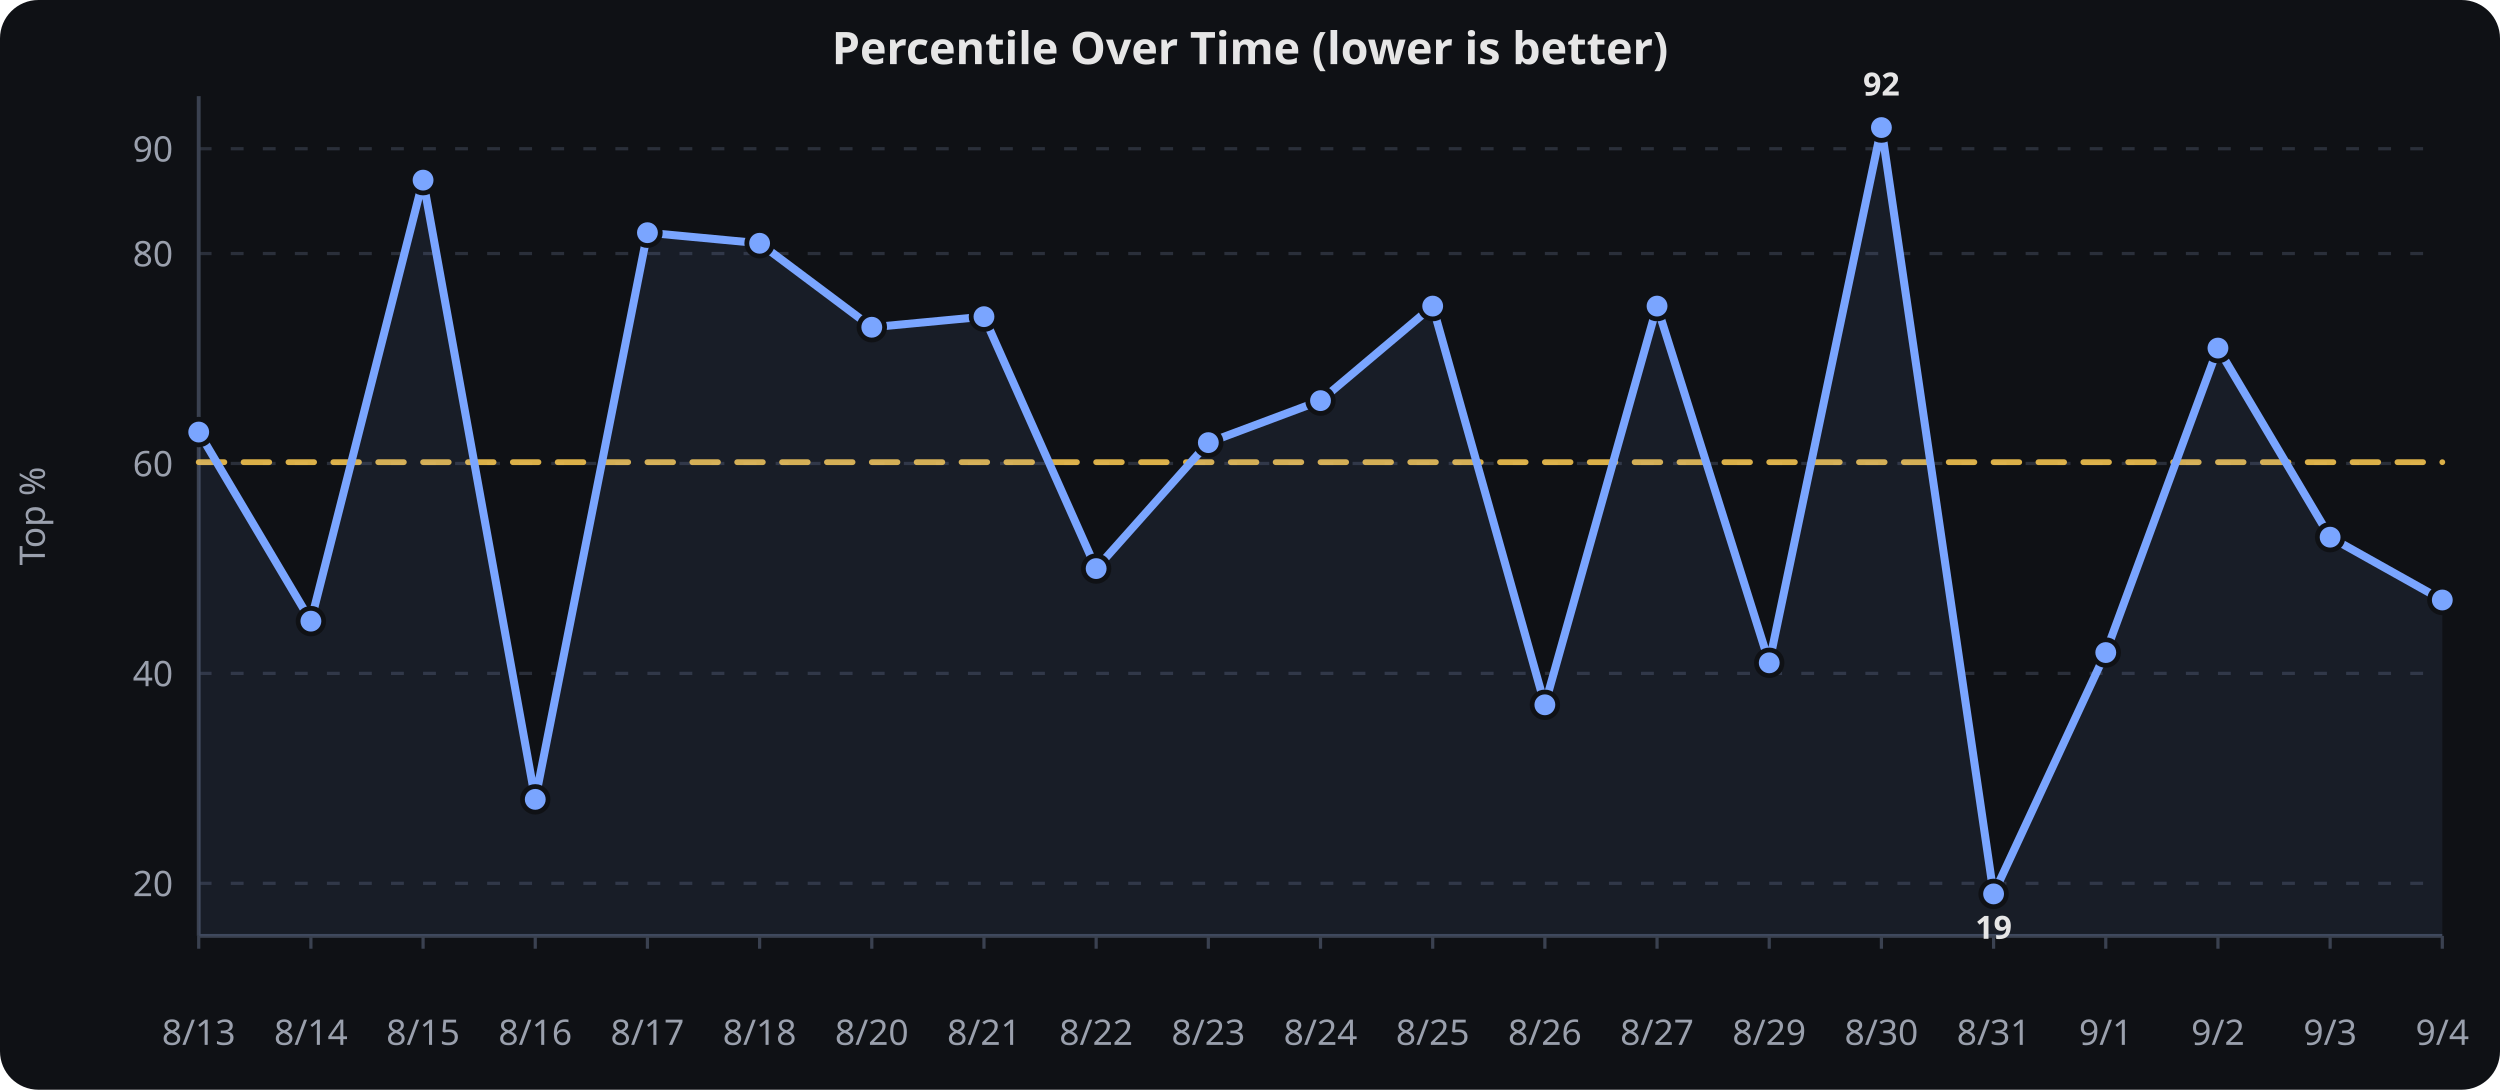
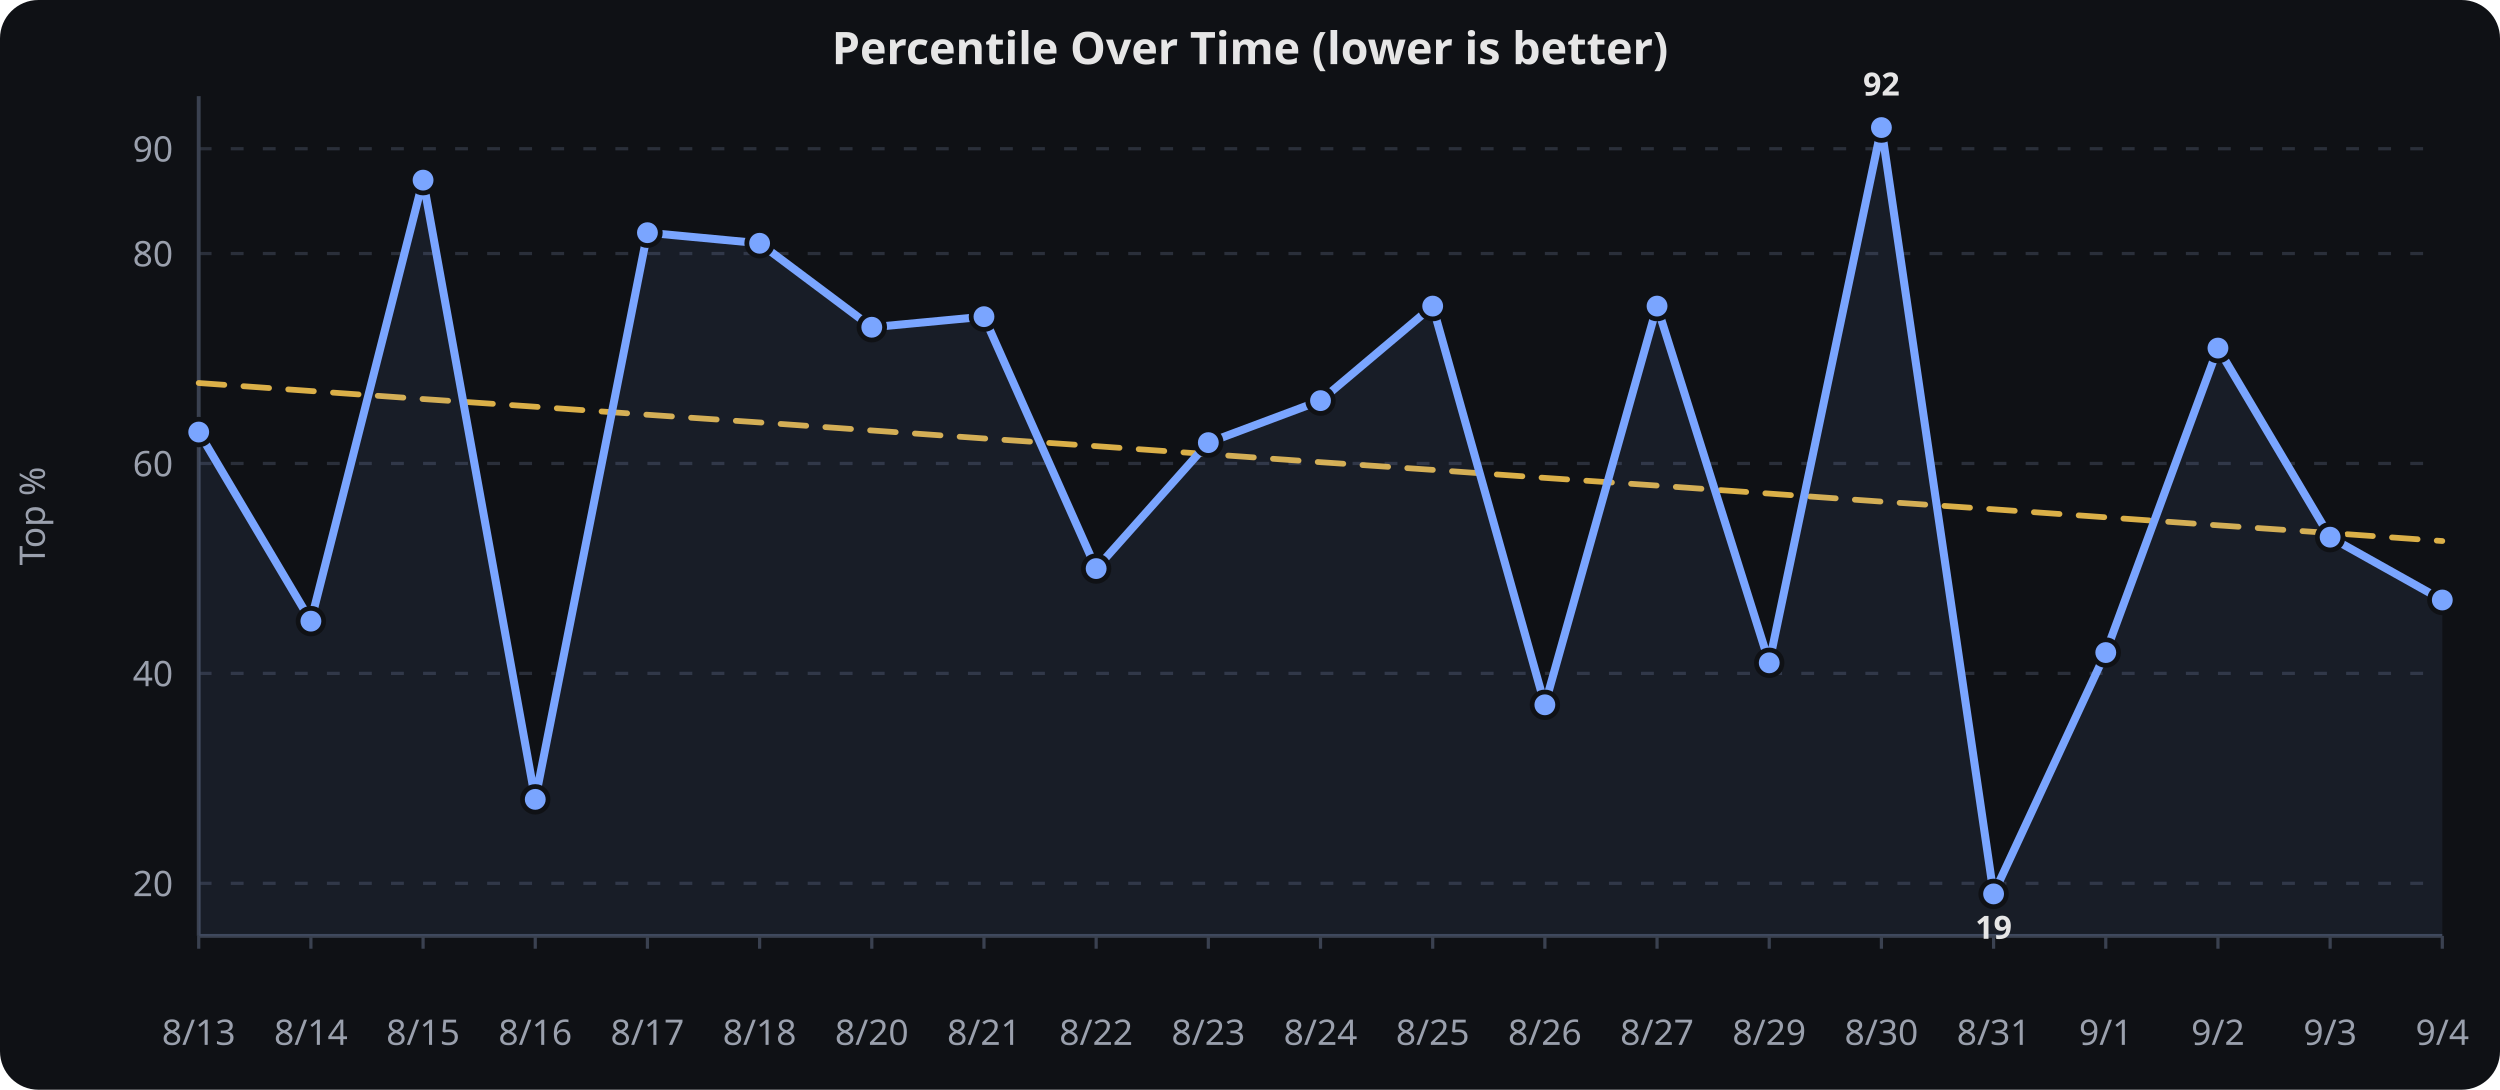
<svg xmlns="http://www.w3.org/2000/svg" viewBox="0 0 780 340" width="100%" height="340" role="img" aria-label="Percentile Over Time (lower is better)">
  <rect width="780" height="340" fill="#0f1115" rx="12" />
  <text x="390.0" y="20" text-anchor="middle" font-family="sans-serif" font-size="14" font-weight="600" fill="#e6e6e6">Percentile Over Time (lower is better)</text>
  <line x1="62" x2="762" y1="275.6" y2="275.6" stroke="#2a2f3a" stroke-width="1" stroke-dasharray="4 6" />
  <text x="54" y="279.6" text-anchor="end" font-family="sans-serif" font-size="11" fill="#9aa0ad">20</text>
  <line x1="62" x2="762" y1="210.1" y2="210.1" stroke="#2a2f3a" stroke-width="1" stroke-dasharray="4 6" />
  <text x="54" y="214.1" text-anchor="end" font-family="sans-serif" font-size="11" fill="#9aa0ad">40</text>
  <line x1="62" x2="762" y1="144.6" y2="144.6" stroke="#2a2f3a" stroke-width="1" stroke-dasharray="4 6" />
  <text x="54" y="148.6" text-anchor="end" font-family="sans-serif" font-size="11" fill="#9aa0ad">60</text>
  <line x1="62" x2="762" y1="79.1" y2="79.1" stroke="#2a2f3a" stroke-width="1" stroke-dasharray="4 6" />
  <text x="54" y="83.1" text-anchor="end" font-family="sans-serif" font-size="11" fill="#9aa0ad">80</text>
  <line x1="62" x2="762" y1="46.4" y2="46.4" stroke="#2a2f3a" stroke-width="1" stroke-dasharray="4 6" />
  <text x="54" y="50.4" text-anchor="end" font-family="sans-serif" font-size="11" fill="#9aa0ad">90</text>
  <line x1="62.0" x2="62.0" y1="292" y2="296" stroke="#3a4150" stroke-width="1" />
  <text x="62.0" y="326" text-anchor="middle" font-family="sans-serif" font-size="11" fill="#9aa0ad">8/13</text>
  <line x1="97.0" x2="97.0" y1="292" y2="296" stroke="#3a4150" stroke-width="1" />
  <text x="97.0" y="326" text-anchor="middle" font-family="sans-serif" font-size="11" fill="#9aa0ad">8/14</text>
  <line x1="132.0" x2="132.0" y1="292" y2="296" stroke="#3a4150" stroke-width="1" />
  <text x="132.0" y="326" text-anchor="middle" font-family="sans-serif" font-size="11" fill="#9aa0ad">8/15</text>
  <line x1="167.0" x2="167.0" y1="292" y2="296" stroke="#3a4150" stroke-width="1" />
  <text x="167.0" y="326" text-anchor="middle" font-family="sans-serif" font-size="11" fill="#9aa0ad">8/16</text>
  <line x1="202.0" x2="202.0" y1="292" y2="296" stroke="#3a4150" stroke-width="1" />
  <text x="202.0" y="326" text-anchor="middle" font-family="sans-serif" font-size="11" fill="#9aa0ad">8/17</text>
  <line x1="237.0" x2="237.0" y1="292" y2="296" stroke="#3a4150" stroke-width="1" />
  <text x="237.0" y="326" text-anchor="middle" font-family="sans-serif" font-size="11" fill="#9aa0ad">8/18</text>
  <line x1="272.0" x2="272.0" y1="292" y2="296" stroke="#3a4150" stroke-width="1" />
  <text x="272.0" y="326" text-anchor="middle" font-family="sans-serif" font-size="11" fill="#9aa0ad">8/20</text>
  <line x1="307.0" x2="307.0" y1="292" y2="296" stroke="#3a4150" stroke-width="1" />
  <text x="307.0" y="326" text-anchor="middle" font-family="sans-serif" font-size="11" fill="#9aa0ad">8/21</text>
  <line x1="342.0" x2="342.0" y1="292" y2="296" stroke="#3a4150" stroke-width="1" />
  <text x="342.0" y="326" text-anchor="middle" font-family="sans-serif" font-size="11" fill="#9aa0ad">8/22</text>
  <line x1="377.0" x2="377.0" y1="292" y2="296" stroke="#3a4150" stroke-width="1" />
  <text x="377.0" y="326" text-anchor="middle" font-family="sans-serif" font-size="11" fill="#9aa0ad">8/23</text>
  <line x1="412.0" x2="412.0" y1="292" y2="296" stroke="#3a4150" stroke-width="1" />
  <text x="412.0" y="326" text-anchor="middle" font-family="sans-serif" font-size="11" fill="#9aa0ad">8/24</text>
  <line x1="447.0" x2="447.0" y1="292" y2="296" stroke="#3a4150" stroke-width="1" />
  <text x="447.0" y="326" text-anchor="middle" font-family="sans-serif" font-size="11" fill="#9aa0ad">8/25</text>
  <line x1="482.0" x2="482.0" y1="292" y2="296" stroke="#3a4150" stroke-width="1" />
  <text x="482.0" y="326" text-anchor="middle" font-family="sans-serif" font-size="11" fill="#9aa0ad">8/26</text>
  <line x1="517.0" x2="517.0" y1="292" y2="296" stroke="#3a4150" stroke-width="1" />
  <text x="517.0" y="326" text-anchor="middle" font-family="sans-serif" font-size="11" fill="#9aa0ad">8/27</text>
  <line x1="552.0" x2="552.0" y1="292" y2="296" stroke="#3a4150" stroke-width="1" />
  <text x="552.0" y="326" text-anchor="middle" font-family="sans-serif" font-size="11" fill="#9aa0ad">8/29</text>
  <line x1="587.0" x2="587.0" y1="292" y2="296" stroke="#3a4150" stroke-width="1" />
  <text x="587.0" y="326" text-anchor="middle" font-family="sans-serif" font-size="11" fill="#9aa0ad">8/30</text>
  <line x1="622.0" x2="622.0" y1="292" y2="296" stroke="#3a4150" stroke-width="1" />
  <text x="622.0" y="326" text-anchor="middle" font-family="sans-serif" font-size="11" fill="#9aa0ad">8/31</text>
  <line x1="657.0" x2="657.0" y1="292" y2="296" stroke="#3a4150" stroke-width="1" />
  <text x="657.0" y="326" text-anchor="middle" font-family="sans-serif" font-size="11" fill="#9aa0ad">9/1</text>
  <line x1="692.0" x2="692.0" y1="292" y2="296" stroke="#3a4150" stroke-width="1" />
  <text x="692.0" y="326" text-anchor="middle" font-family="sans-serif" font-size="11" fill="#9aa0ad">9/2</text>
  <line x1="727.0" x2="727.0" y1="292" y2="296" stroke="#3a4150" stroke-width="1" />
  <text x="727.0" y="326" text-anchor="middle" font-family="sans-serif" font-size="11" fill="#9aa0ad">9/3</text>
  <line x1="762.0" x2="762.0" y1="292" y2="296" stroke="#3a4150" stroke-width="1" />
  <text x="762.0" y="326" text-anchor="middle" font-family="sans-serif" font-size="11" fill="#9aa0ad">9/4</text>
  <line x1="62" x2="62" y1="30" y2="292" stroke="#3a4150" stroke-width="1.2" />
  <line x1="62" x2="762" y1="292" y2="292" stroke="#3a4150" stroke-width="1.2" />
  <text x="14" y="161.0" text-anchor="middle" transform="rotate(-90,14,161.0)" font-family="sans-serif" font-size="11" fill="#9aa0ad">Top %</text>
-   <path d="M 62.0,144.2 L 97.0,144.2 L 132.0,144.2 L 167.0,144.2 L 202.0,144.2 L 237.0,144.2 L 272.0,144.2 L 307.0,144.2 L 342.0,144.2 L 377.0,144.2 L 412.0,144.2 L 447.0,144.2 L 482.0,144.2 L 517.0,144.2 L 552.0,144.2 L 587.0,144.2 L 622.0,144.2 L 657.0,144.2 L 692.0,144.2 L 727.0,144.2 L 762.0,144.2" fill="none" stroke="#f2c14e" stroke-width="1.8" opacity="0.9" stroke-dasharray="8 6" stroke-linecap="round" stroke-linejoin="round" />
+   <path d="M 62.0,119.5 L 97.0,122.0 L 132.0,124.5 L 167.0,126.9 L 202.0,129.4 L 237.0,131.8 L 272.0,134.3 L 307.0,136.8 L 342.0,139.2 L 377.0,141.7 L 412.0,144.2 L 447.0,146.6 L 482.0,149.1 L 517.0,151.5 L 552.0,154.0 L 587.0,156.5 L 622.0,158.9 L 657.0,161.4 L 692.0,163.9 L 727.0,166.3 L 762.0,168.8" fill="none" stroke="#f2c14e" stroke-width="1.8" opacity="0.9" stroke-dasharray="8 6" stroke-linecap="round" stroke-linejoin="round" />
  <path d="M 62.0,134.8 L 97.0,193.8 L 132.0,56.2 L 167.0,249.4 L 202.0,72.6 L 237.0,75.9 L 272.0,102.1 L 307.0,98.8 L 342.0,177.4 L 377.0,138.1 L 412.0,125.0 L 447.0,95.5 L 482.0,219.9 L 517.0,95.5 L 552.0,206.8 L 587.0,39.8 L 622.0,278.9 L 657.0,203.6 L 692.0,108.6 L 727.0,167.6 L 762.0,187.2" fill="none" stroke="#7aa5ff" stroke-width="2.5" stroke-linecap="round" stroke-linejoin="round" />
  <path d="M 62.0,134.8 L 97.0,193.8 L 132.0,56.2 L 167.0,249.4 L 202.0,72.6 L 237.0,75.9 L 272.0,102.1 L 307.0,98.8 L 342.0,177.4 L 377.0,138.1 L 412.0,125.0 L 447.0,95.5 L 482.0,219.9 L 517.0,95.5 L 552.0,206.8 L 587.0,39.8 L 622.0,278.9 L 657.0,203.6 L 692.0,108.6 L 727.0,167.6 L 762.0,187.2 L 762.0,292.0 L 62.0,292.0 Z" fill="#7aa5ff" opacity="0.08" />
  <circle cx="62.0" cy="134.8" r="4" fill="#7aa5ff" stroke="#0f1115" stroke-width="1.5" />
  <circle cx="97.0" cy="193.8" r="4" fill="#7aa5ff" stroke="#0f1115" stroke-width="1.5" />
  <circle cx="132.0" cy="56.2" r="4" fill="#7aa5ff" stroke="#0f1115" stroke-width="1.5" />
  <circle cx="167.0" cy="249.4" r="4" fill="#7aa5ff" stroke="#0f1115" stroke-width="1.5" />
  <circle cx="202.0" cy="72.6" r="4" fill="#7aa5ff" stroke="#0f1115" stroke-width="1.5" />
  <circle cx="237.0" cy="75.9" r="4" fill="#7aa5ff" stroke="#0f1115" stroke-width="1.5" />
  <circle cx="272.0" cy="102.1" r="4" fill="#7aa5ff" stroke="#0f1115" stroke-width="1.5" />
  <circle cx="307.0" cy="98.8" r="4" fill="#7aa5ff" stroke="#0f1115" stroke-width="1.5" />
  <circle cx="342.0" cy="177.4" r="4" fill="#7aa5ff" stroke="#0f1115" stroke-width="1.5" />
  <circle cx="377.0" cy="138.1" r="4" fill="#7aa5ff" stroke="#0f1115" stroke-width="1.5" />
  <circle cx="412.0" cy="125.0" r="4" fill="#7aa5ff" stroke="#0f1115" stroke-width="1.5" />
  <circle cx="447.0" cy="95.5" r="4" fill="#7aa5ff" stroke="#0f1115" stroke-width="1.5" />
  <circle cx="482.0" cy="219.9" r="4" fill="#7aa5ff" stroke="#0f1115" stroke-width="1.5" />
  <circle cx="517.0" cy="95.5" r="4" fill="#7aa5ff" stroke="#0f1115" stroke-width="1.5" />
  <circle cx="552.0" cy="206.8" r="4" fill="#7aa5ff" stroke="#0f1115" stroke-width="1.5" />
  <circle cx="587.0" cy="39.8" r="4" fill="#7aa5ff" stroke="#0f1115" stroke-width="1.5" />
  <circle cx="622.0" cy="278.9" r="4" fill="#7aa5ff" stroke="#0f1115" stroke-width="1.5" />
  <circle cx="657.0" cy="203.6" r="4" fill="#7aa5ff" stroke="#0f1115" stroke-width="1.5" />
  <circle cx="692.0" cy="108.6" r="4" fill="#7aa5ff" stroke="#0f1115" stroke-width="1.5" />
  <circle cx="727.0" cy="167.6" r="4" fill="#7aa5ff" stroke="#0f1115" stroke-width="1.5" />
  <circle cx="762.0" cy="187.2" r="4" fill="#7aa5ff" stroke="#0f1115" stroke-width="1.5" />
  <text x="587.0" y="29.8" text-anchor="middle" font-family="sans-serif" font-size="10" font-weight="700" fill="#e6e6e6">92</text>
  <text x="622.0" y="292.9" text-anchor="middle" font-family="sans-serif" font-size="10" font-weight="700" fill="#e6e6e6">19</text>
</svg>
